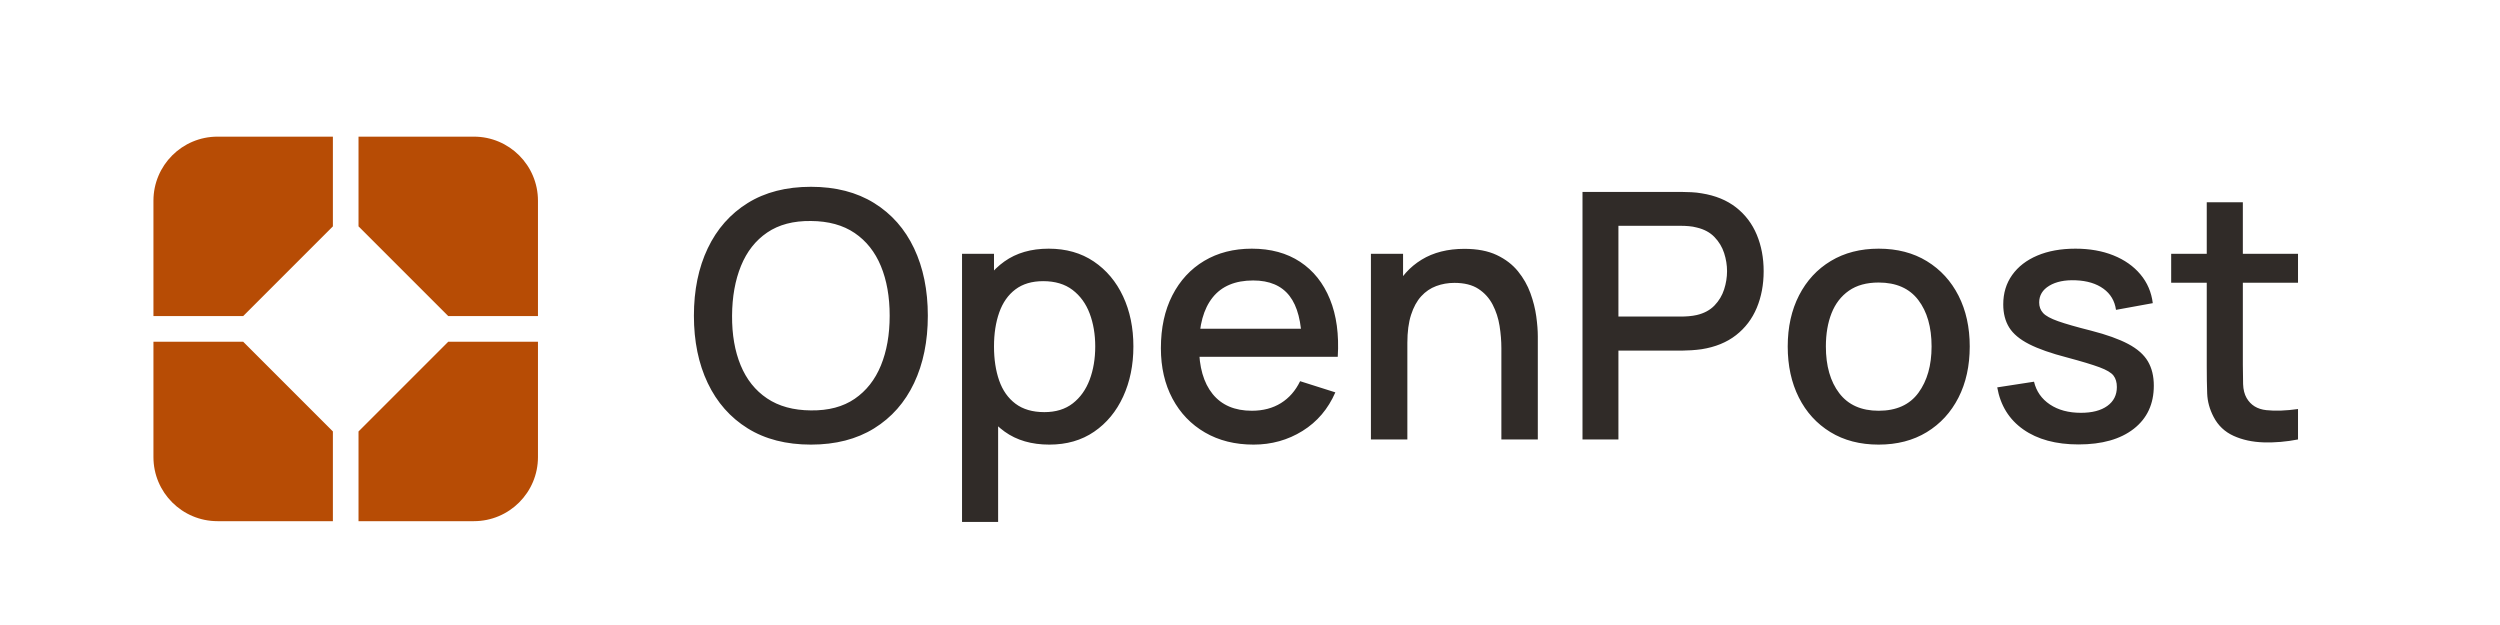
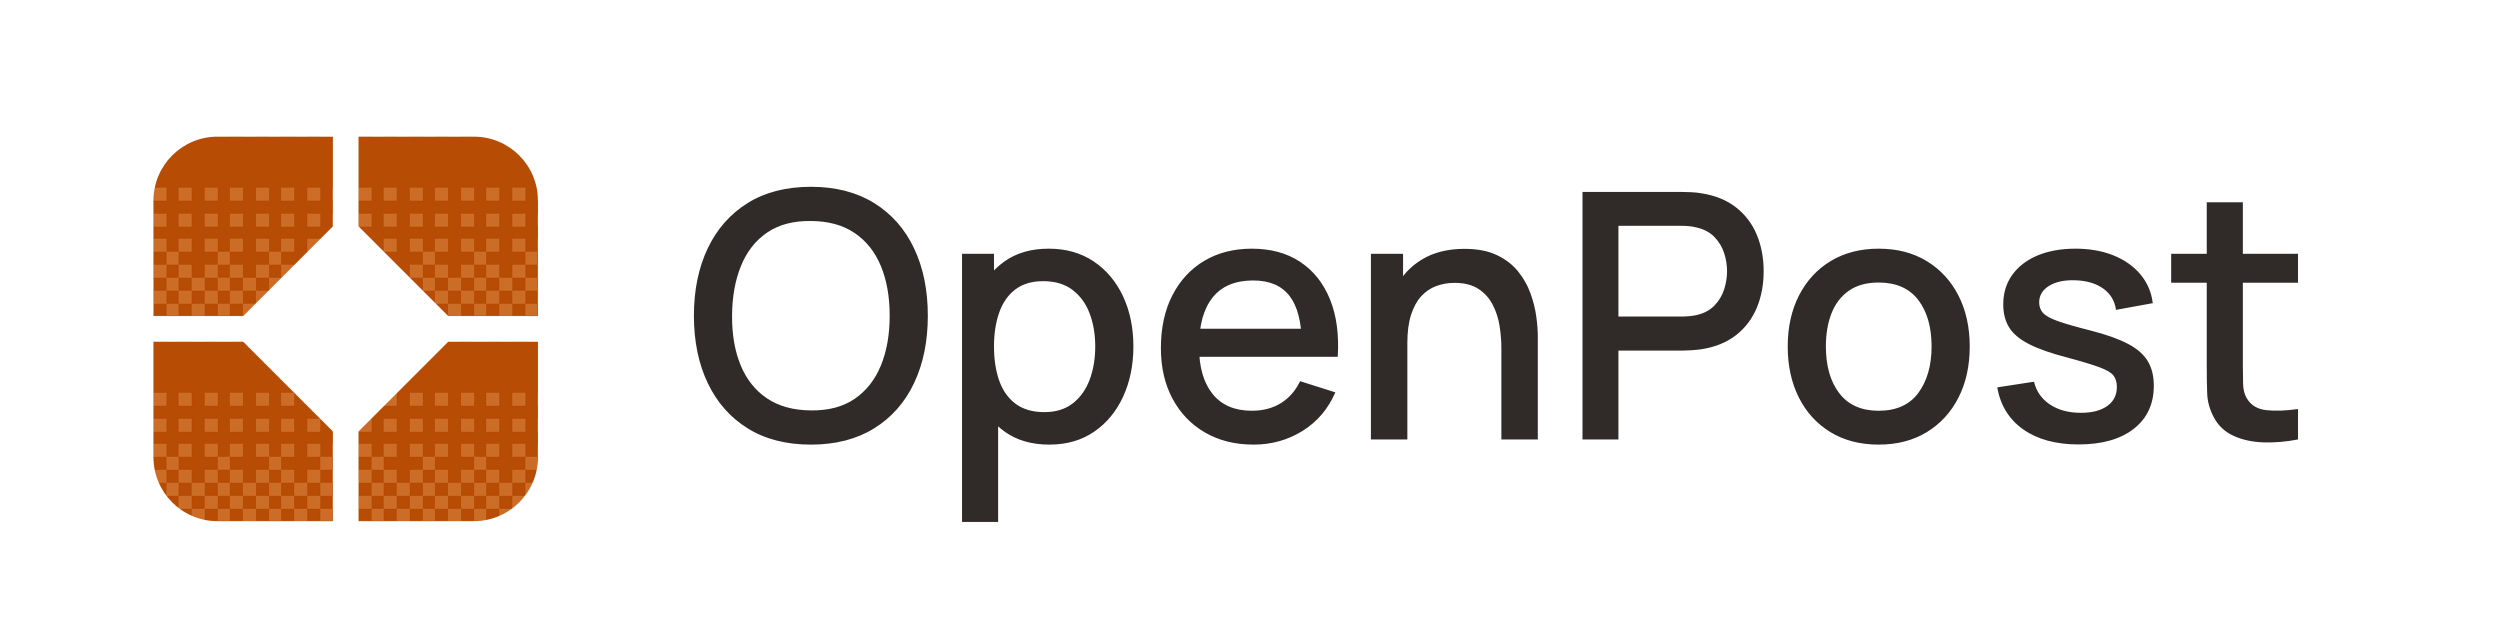
<svg xmlns="http://www.w3.org/2000/svg" width="1280" height="320" viewBox="0 0 1280 320" role="img" aria-label="OpenPost">
-   <g transform="matrix(1.640625 0 0 1.640625 72 63.4)" fill="#b74c05">
+   <defs>
+     <pattern id="readme-dither" x="4" y="4" width="16" height="64" patternUnits="userSpaceOnUse" viewBox="0 0 16 64">
+       <rect width="16" height="64" fill="#b74c05" />
+       <g fill="#ffbe80" fill-opacity="0.28" shape-rendering="crispEdges">
+         <rect x="0" y="16" width="4" height="4" />
+         <rect x="8" y="16" width="4" height="4" />
+         <rect x="0" y="24" width="4" height="4" />
+         <rect x="8" y="24" width="4" height="4" />
+         <rect x="0" y="32" width="4" height="4" />
+         <rect x="8" y="32" width="4" height="4" />
+         <rect x="4" y="36" width="4" height="4" />
+         <rect x="0" y="40" width="4" height="4" />
+         <rect x="8" y="40" width="4" height="4" />
+         <rect x="4" y="44" width="4" height="4" />
+         <rect x="12" y="44" width="4" height="4" />
+         <rect x="0" y="48" width="4" height="4" />
+         <rect x="8" y="48" width="4" height="4" />
+         <rect x="4" y="52" width="4" height="4" />
+         <rect x="12" y="52" width="4" height="4" />
+         <rect x="0" y="56" width="4" height="4" />
+         <rect x="8" y="56" width="4" height="4" />
+         <rect x="12" y="56" width="4" height="4" />
+         <rect x="4" y="60" width="4" height="4" />
+         <rect x="12" y="60" width="4" height="4" />
+       </g>
+     </pattern>
+   </defs>
+   <g transform="matrix(1.640625 0 0 1.640625 72 63.4)" fill="url(#readme-dither)">
    <path d="M24 4h36v28L32 60H4V24A20 20 0 0 1 24 4Z" />
    <path d="M68 4h36a20 20 0 0 1 20 20v36H96L68 32Z" />
    <path d="M4 68h28l28 28v28H24a20 20 0 0 1-20-20Z" />
    <path d="m68 96 28-28h28v36a20 20 0 0 1-20 20H68Z" />
  </g>
  <path d="M415.208 227.640Q396.200 227.640 382.824 219.324Q369.448 211.008 362.364 196.136Q355.280 181.264 355.280 161.640Q355.280 142.016 362.364 127.144Q369.448 112.272 382.824 103.956Q396.200 95.640 415.208 95.640Q434.128 95.640 447.548 103.956Q460.968 112.272 468.008 127.144Q475.048 142.016 475.048 161.640Q475.048 181.264 468.008 196.136Q460.968 211.008 447.548 219.324Q434.128 227.640 415.208 227.640M415.208 210.128Q428.672 210.304 437.604 204.188Q446.536 198.072 451.024 187.116Q455.512 176.160 455.512 161.640Q455.512 147.120 451.024 136.252Q446.536 125.384 437.604 119.312Q428.672 113.240 415.208 113.152Q401.744 112.976 392.812 119.048Q383.880 125.120 379.392 136.120Q374.904 147.120 374.816 161.640Q374.728 176.160 379.216 187.028Q383.704 197.896 392.724 203.968Q401.744 210.040 415.208 210.128M537.264 227.640Q523.624 227.640 514.384 220.996Q505.144 214.352 500.392 203Q495.640 191.648 495.640 177.392Q495.640 163.136 500.348 151.784Q505.056 140.432 514.252 133.876Q523.448 127.320 536.912 127.320Q550.288 127.320 560.012 133.876Q569.736 140.432 575.016 151.740Q580.296 163.048 580.296 177.392Q580.296 191.648 575.060 203.044Q569.824 214.440 560.188 221.040Q550.552 227.640 537.264 227.640M511.040 267.240L492.560 267.240L492.560 129.960L508.928 129.960L508.928 198.336L511.040 198.336L511.040 267.240M534.712 211.008Q543.512 211.008 549.276 206.520Q555.040 202.032 557.900 194.420Q560.760 186.808 560.760 177.392Q560.760 168.064 557.900 160.496Q555.040 152.928 549.144 148.440Q543.248 143.952 534.096 143.952Q525.472 143.952 519.884 148.176Q514.296 152.400 511.612 159.968Q508.928 167.536 508.928 177.392Q508.928 187.248 511.568 194.816Q514.208 202.384 519.928 206.696Q525.648 211.008 534.712 211.008M641.808 227.640Q627.640 227.640 616.948 221.436Q606.256 215.232 600.316 204.100Q594.376 192.968 594.376 178.272Q594.376 162.696 600.228 151.256Q606.080 139.816 616.552 133.568Q627.024 127.320 640.928 127.320Q655.448 127.320 665.656 134.052Q675.864 140.784 680.924 153.192Q685.984 165.600 684.928 182.672L666.536 182.672L666.536 175.984Q666.360 159.440 660.244 151.520Q654.128 143.600 641.632 143.600Q627.816 143.600 620.864 152.312Q613.912 161.024 613.912 177.480Q613.912 193.144 620.864 201.724Q627.816 210.304 640.928 210.304Q649.552 210.304 655.844 206.388Q662.136 202.472 665.656 195.168L683.696 200.888Q678.152 213.648 666.888 220.644Q655.624 227.640 641.808 227.640M675.776 182.672L607.928 182.672L607.928 168.328L675.776 168.328L675.776 182.672M787.360 225L768.704 225L768.704 178.272Q768.704 172.728 767.780 166.876Q766.856 161.024 764.260 156.008Q761.664 150.992 756.956 147.912Q752.248 144.832 744.680 144.832Q739.752 144.832 735.352 146.460Q730.952 148.088 727.652 151.696Q724.352 155.304 722.460 161.200Q720.568 167.096 720.568 175.544L709.128 171.232Q709.128 158.296 713.968 148.396Q718.808 138.496 727.872 132.952Q736.936 127.408 749.784 127.408Q759.640 127.408 766.328 130.576Q773.016 133.744 777.196 138.892Q781.376 144.040 783.576 150.112Q785.776 156.184 786.568 161.992Q787.360 167.800 787.360 172.200L787.360 225M720.568 225L701.912 225L701.912 129.960L718.368 129.960L718.368 157.416L720.568 157.416L720.568 225M828.632 225L810.240 225L810.240 98.280L861.456 98.280Q863.304 98.280 866.032 98.412Q868.760 98.544 871.224 98.984Q881.784 100.656 888.868 106.200Q895.952 111.744 899.472 120.192Q902.992 128.640 902.992 138.848Q902.992 149.144 899.472 157.592Q895.952 166.040 888.868 171.584Q881.784 177.128 871.224 178.800Q868.760 179.152 865.988 179.328Q863.216 179.504 861.456 179.504L828.632 179.504L828.632 225M828.632 115.616L828.632 162.080L860.752 162.080Q862.512 162.080 864.668 161.904Q866.824 161.728 868.760 161.288Q874.392 159.968 877.824 156.404Q881.256 152.840 882.752 148.176Q884.248 143.512 884.248 138.848Q884.248 134.184 882.752 129.564Q881.256 124.944 877.824 121.380Q874.392 117.816 868.760 116.496Q866.824 115.968 864.668 115.792Q862.512 115.616 860.752 115.616L828.632 115.616M961.864 227.640Q947.608 227.640 937.136 221.216Q926.664 214.792 920.988 203.484Q915.312 192.176 915.312 177.392Q915.312 162.520 921.120 151.212Q926.928 139.904 937.400 133.612Q947.872 127.320 961.864 127.320Q976.120 127.320 986.592 133.744Q997.064 140.168 1002.784 151.432Q1008.504 162.696 1008.504 177.392Q1008.504 192.264 1002.740 203.572Q996.976 214.880 986.504 221.260Q976.032 227.640 961.864 227.640M961.864 210.304Q975.504 210.304 982.236 201.108Q988.968 191.912 988.968 177.392Q988.968 162.520 982.148 153.588Q975.328 144.656 961.864 144.656Q952.624 144.656 946.640 148.836Q940.656 153.016 937.752 160.364Q934.848 167.712 934.848 177.392Q934.848 192.352 941.712 201.328Q948.576 210.304 961.864 210.304M1064.208 227.552Q1046.872 227.552 1035.960 219.896Q1025.048 212.240 1022.584 198.336L1041.416 195.432Q1043.176 202.824 1049.556 207.092Q1055.936 211.360 1065.440 211.360Q1074.064 211.360 1078.948 207.840Q1083.832 204.320 1083.832 198.160Q1083.832 194.552 1082.116 192.308Q1080.400 190.064 1074.944 188.040Q1069.488 186.016 1058.312 183.024Q1046.080 179.856 1038.908 176.204Q1031.736 172.552 1028.700 167.668Q1025.664 162.784 1025.664 155.832Q1025.664 147.208 1030.240 140.784Q1034.816 134.360 1043.132 130.840Q1051.448 127.320 1062.624 127.320Q1073.536 127.320 1082.072 130.752Q1090.608 134.184 1095.888 140.476Q1101.168 146.768 1102.224 155.216L1083.392 158.648Q1082.424 151.784 1076.968 147.824Q1071.512 143.864 1062.800 143.512Q1054.440 143.160 1049.248 146.284Q1044.056 149.408 1044.056 154.864Q1044.056 158.032 1046.036 160.232Q1048.016 162.432 1053.736 164.456Q1059.456 166.480 1070.632 169.296Q1082.600 172.376 1089.640 176.116Q1096.680 179.856 1099.716 185.004Q1102.752 190.152 1102.752 197.456Q1102.752 211.536 1092.500 219.544Q1082.248 227.552 1064.208 227.552M1176.584 209.424L1176.584 225Q1167.608 226.760 1158.984 226.496Q1150.360 226.232 1143.584 223.152Q1136.808 220.072 1133.376 213.472Q1130.296 207.576 1130.076 201.460Q1129.856 195.344 1129.856 187.600L1129.856 103.560L1148.336 103.560L1148.336 186.720Q1148.336 192.440 1148.468 196.664Q1148.600 200.888 1150.272 203.792Q1153.440 209.248 1160.348 209.996Q1167.256 210.744 1176.584 209.424M1176.584 144.744L1111.640 144.744L1111.640 129.960L1176.584 129.960" fill="#302b28" />
</svg>
